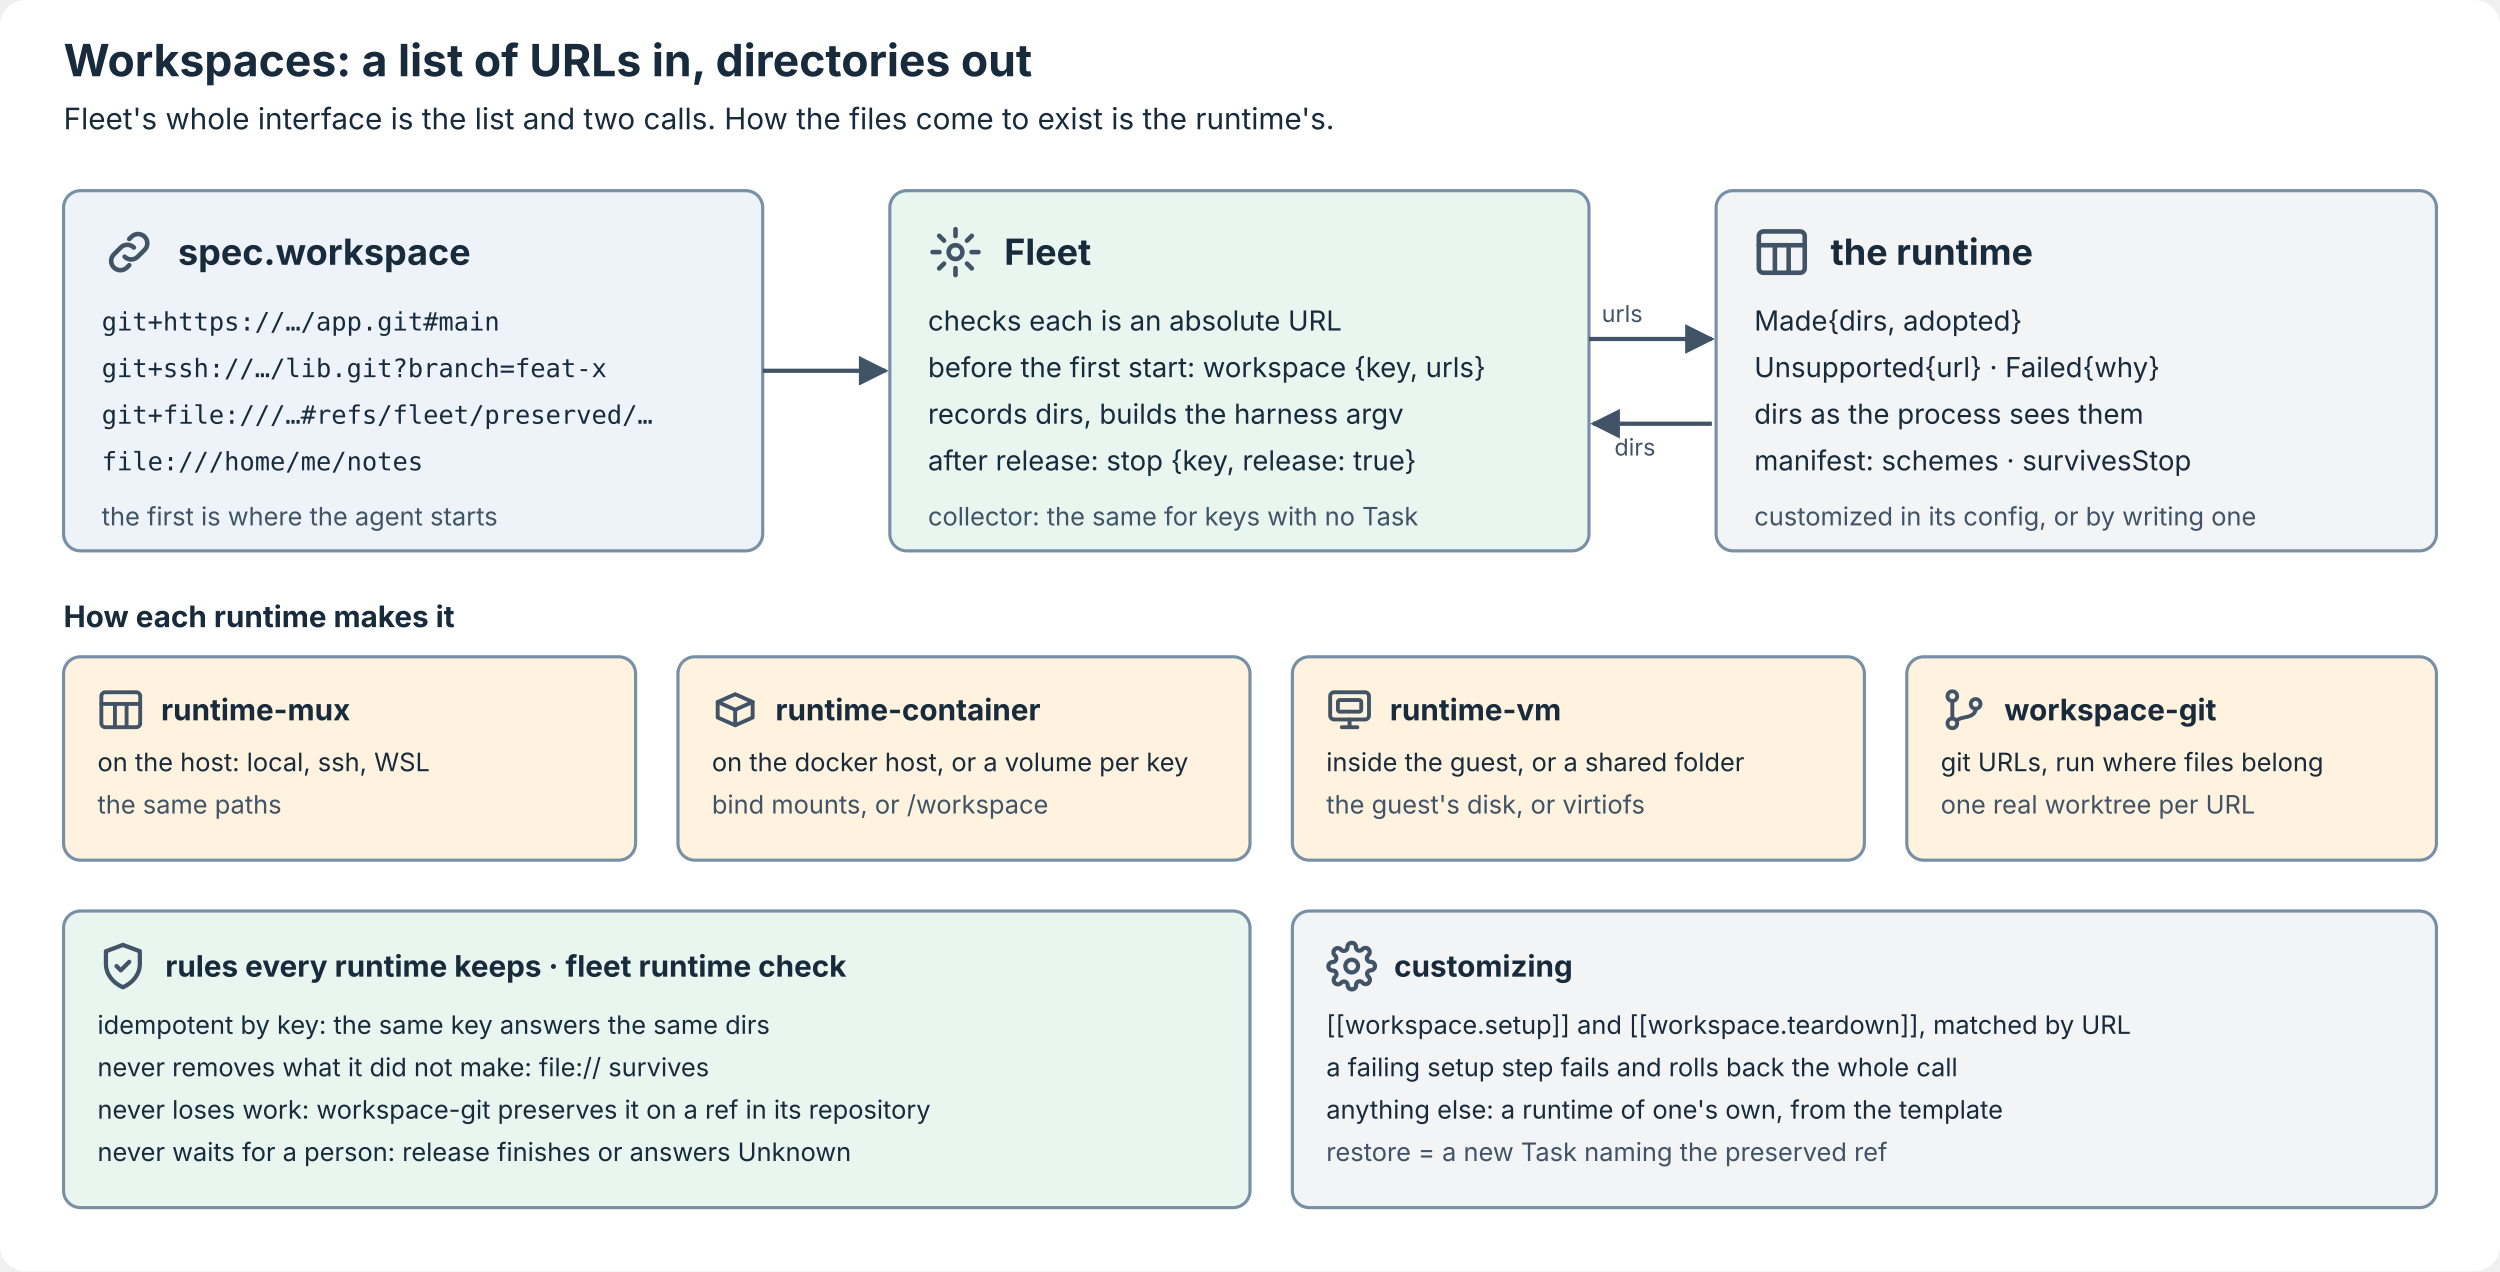
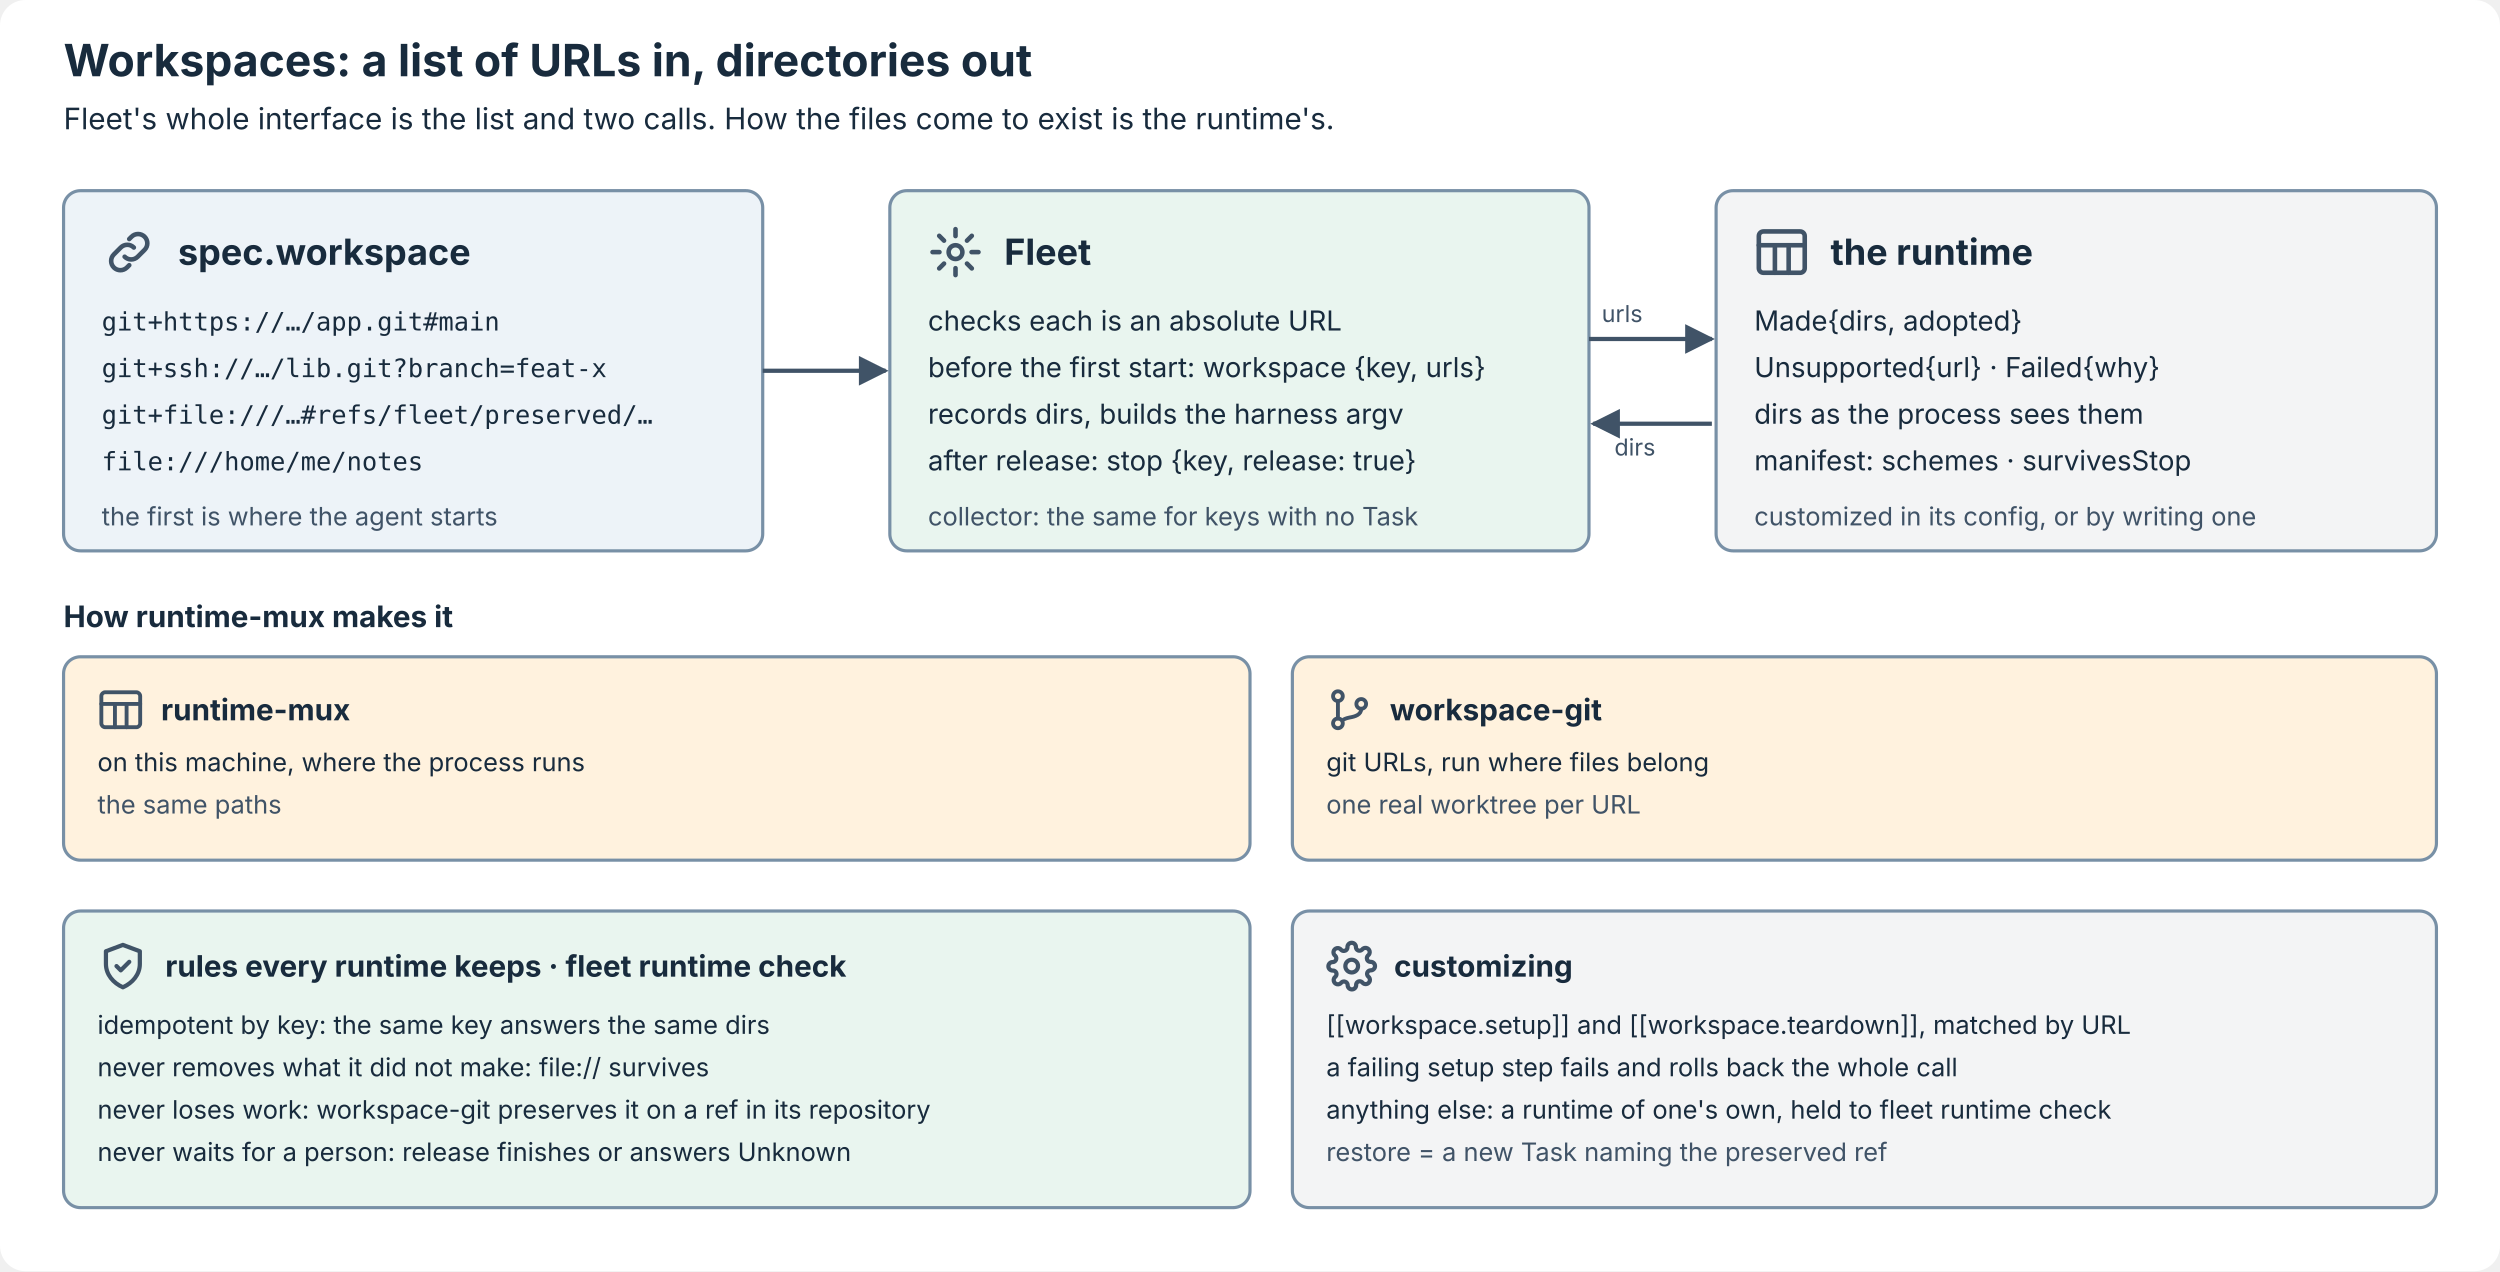
<svg xmlns="http://www.w3.org/2000/svg" viewBox="0 0 1180 600" role="img" aria-labelledby="title desc">
  <style>
  svg { color-scheme:light dark }
  .background{fill:#fff} .ink{fill:#182b3d} .muted{fill:#405367}
  .box{stroke:#7890a6;stroke-width:1.5}
  .engine{fill:#e9f5ef} .runtime{fill:#f3f4f5} .place{fill:#fff2de} .url{fill:#edf3f8}
  .arrow{fill:none;stroke:#405367;stroke-width:2;marker-end:url(#arrow)} .arrowhead{fill:#405367}
  .icon{fill:none;stroke:#405367;stroke-width:2;stroke-linecap:round;stroke-linejoin:round}
  .contract{fill:none;stroke:#7890a6;stroke-width:1.5;stroke-dasharray:6 5}
  @media (prefers-color-scheme: dark) {
    .background{fill:#101820} .ink{fill:#e6edf3} .muted{fill:#a9bdd0} .box{stroke:#71869a}
    .engine{fill:#173b2d} .runtime{fill:#202a33} .place{fill:#493517} .url{fill:#1d2a36}
    .arrow{stroke:#a9bdd0} .arrowhead{fill:#a9bdd0} .icon{stroke:#a9bdd0} .contract{stroke:#71869a}
  }
</style>
  <defs>
    <marker id="arrow" viewBox="0 0 10 10" refX="9" refY="5" markerWidth="7" markerHeight="7" orient="auto">
      <path class="arrowhead" d="M0 0 L10 5 L0 10 Z" />
    </marker>
    <symbol id="i-engine" viewBox="0 0 24 24">
      <circle class="icon" cx="12" cy="12" r="3" />
      <path class="icon" d="M12 2v3M12 19v3M2 12h3M19 12h3M4.9 4.9l2.1 2.1M17 17l2.1 2.1M4.9 19.1L7 17M17 7l2.1-2.1" />
    </symbol>
    <symbol id="i-link" viewBox="0 0 24 24">
      <path class="icon" d="M10 14a4 4 0 0 0 5.7 0l3-3a4 4 0 0 0-5.7-5.7l-1 1" />
      <path class="icon" d="M14 10a4 4 0 0 0-5.7 0l-3 3a4 4 0 0 0 5.7 5.7l1-1" />
    </symbol>
    <symbol id="i-mux" viewBox="0 0 24 24">
      <rect class="icon" x="2" y="3" width="20" height="18" rx="2" />
      <path class="icon" d="M2 9h20M9 9v12M15 9v12" />
-     </symbol>
-     <symbol id="i-container" viewBox="0 0 24 24">
-       <path class="icon" d="M3 8l9-4 9 4v8l-9 4-9-4z" />
-       <path class="icon" d="M3 8l9 4 9-4M12 12v8" />
-     </symbol>
-     <symbol id="i-vm" viewBox="0 0 24 24">
-       <rect class="icon" x="2" y="3" width="20" height="14" rx="2" />
-       <path class="icon" d="M8 21h8M12 17v4" />
-       <rect class="icon" x="6" y="7" width="12" height="6" rx="1" />
    </symbol>
    <symbol id="i-git" viewBox="0 0 24 24">
      <circle class="icon" cx="6" cy="5" r="2.5" />
      <circle class="icon" cx="6" cy="19" r="2.5" />
      <circle class="icon" cx="18" cy="9" r="2.5" />
      <path class="icon" d="M6 7.5v9M18 11.5c0 3-3 4-6 4.5-2 .4-3 1-3 1" />
    </symbol>
    <symbol id="i-shield" viewBox="0 0 24 24">
      <path class="icon" d="M12 2l8 3v6c0 5-3.5 9-8 11-4.5-2-8-6-8-11V5z" />
      <path class="icon" d="M9 12l2 2 4-4" />
    </symbol>
    <symbol id="i-gear" viewBox="0 0 24 24">
      <circle class="icon" cx="12" cy="12" r="3" />
      <path class="icon" d="M19.4 15a1.7 1.7 0 0 0 .3 1.8l.1.1a2 2 0 1 1-2.8 2.8l-.1-.1a1.7 1.7 0 0 0-1.8-.3 1.7 1.7 0 0 0-1 1.5V21a2 2 0 1 1-4 0v-.1a1.7 1.7 0 0 0-1.1-1.5 1.7 1.7 0 0 0-1.8.3l-.1.1a2 2 0 1 1-2.8-2.8l.1-.1a1.7 1.7 0 0 0 .3-1.8 1.7 1.7 0 0 0-1.5-1H3a2 2 0 1 1 0-4h.1a1.7 1.7 0 0 0 1.5-1.1 1.7 1.7 0 0 0-.3-1.8l-.1-.1a2 2 0 1 1 2.8-2.8l.1.1a1.7 1.7 0 0 0 1.8.3H9a1.7 1.7 0 0 0 1-1.5V3a2 2 0 1 1 4 0v.1a1.7 1.7 0 0 0 1 1.5 1.7 1.7 0 0 0 1.8-.3l.1-.1a2 2 0 1 1 2.8 2.8l-.1.1a1.7 1.7 0 0 0-.3 1.8V9a1.7 1.7 0 0 0 1.5 1H21a2 2 0 1 1 0 4h-.1a1.7 1.7 0 0 0-1.5 1z" />
    </symbol>
  </defs>
  <rect class="background" width="1180" height="600" rx="12" />
  <g font-family="system-ui,-apple-system,Segoe UI,sans-serif" class="ink">
    <text x="30" y="36" font-size="21" font-weight="700">Workspaces: a list of URLs in, directories out</text>
    <text x="30" y="61" font-size="14">Fleet's whole interface is the list and two calls. How the files come to exist is the runtime's.</text>
    <g class="box">
      <rect class="url" x="30" y="90" width="330" height="170" rx="8" />
    </g>
    <use href="#i-link" x="48" y="106" width="26" height="26" />
    <text x="84" y="125" font-size="17" font-weight="650">spec.workspace</text>
    <g font-size="12" font-family="ui-monospace,SFMono-Regular,Menlo,monospace">
      <text x="48" y="156">git+https://…/app.git#main</text>
      <text x="48" y="178">git+ssh://…/lib.git?branch=feat-x</text>
      <text x="48" y="200">git+file:///…#refs/fleet/preserved/…</text>
      <text x="48" y="222">file:///home/me/notes</text>
    </g>
    <text x="48" y="248" font-size="12" class="muted">the first is where the agent starts</text>
    <g class="box">
      <rect class="engine" x="420" y="90" width="330" height="170" rx="8" />
    </g>
    <use href="#i-engine" x="438" y="106" width="26" height="26" />
    <text x="474" y="125" font-size="17" font-weight="650">Fleet</text>
    <text x="438" y="156" font-size="13">checks each is an absolute URL</text>
    <text x="438" y="178" font-size="13">before the first start: workspace {key, urls}</text>
    <text x="438" y="200" font-size="13">records dirs, builds the harness argv</text>
    <text x="438" y="222" font-size="13">after release: stop {key, release: true}</text>
    <text x="438" y="248" font-size="12" class="muted">collector: the same for keys with no Task</text>
    <g class="box">
      <rect class="runtime" x="810" y="90" width="340" height="170" rx="8" />
    </g>
    <use href="#i-mux" x="828" y="106" width="26" height="26" />
    <text x="864" y="125" font-size="17" font-weight="650">the runtime</text>
    <text x="828" y="156" font-size="13">Made{dirs, adopted}</text>
    <text x="828" y="178" font-size="13">Unsupported{url} · Failed{why}</text>
    <text x="828" y="200" font-size="13">dirs as the process sees them</text>
    <text x="828" y="222" font-size="13">manifest: schemes · survivesStop</text>
    <text x="828" y="248" font-size="12" class="muted">customized in its config, or by writing one</text>
    <g class="arrow">
      <path d="M360 175 H418" />
      <path d="M750 160 H808" />
      <path d="M808 200 H752" />
    </g>
    <text x="756" y="152" font-size="11" class="muted">urls</text>
    <text x="762" y="215" font-size="11" class="muted">dirs</text>
-     <text x="30" y="296" font-size="14" font-weight="650">How each runtime makes it</text>
+     <text x="30" y="296" font-size="14" font-weight="650">How runtime-mux makes it</text>
    <g class="box">
-       <rect class="place" x="30" y="310" width="270" height="96" rx="8" />
-       <rect class="place" x="320" y="310" width="270" height="96" rx="8" />
-       <rect class="place" x="610" y="310" width="270" height="96" rx="8" />
-       <rect class="place" x="900" y="310" width="250" height="96" rx="8" />
+       <rect class="place" x="30" y="310" width="560" height="96" rx="8" />
+       <rect class="place" x="610" y="310" width="540" height="96" rx="8" />
    </g>
    <use href="#i-mux" x="46" y="324" width="22" height="22" />
    <text x="76" y="340" font-size="14" font-weight="650">runtime-mux</text>
-     <text x="46" y="364" font-size="12">on the host: local, ssh, WSL</text>
+     <text x="46" y="364" font-size="12">on this machine, where the process runs</text>
    <text x="46" y="384" font-size="12" class="muted">the same paths</text>
-     <use href="#i-container" x="336" y="324" width="22" height="22" />
-     <text x="366" y="340" font-size="14" font-weight="650">runtime-container</text>
-     <text x="336" y="364" font-size="12">on the docker host, or a volume per key</text>
-     <text x="336" y="384" font-size="12" class="muted">bind mounts, or /workspace</text>
-     <use href="#i-vm" x="626" y="324" width="22" height="22" />
-     <text x="656" y="340" font-size="14" font-weight="650">runtime-vm</text>
-     <text x="626" y="364" font-size="12">inside the guest, or a shared folder</text>
-     <text x="626" y="384" font-size="12" class="muted">the guest's disk, or virtiofs</text>
-     <use href="#i-git" x="916" y="324" width="22" height="22" />
-     <text x="946" y="340" font-size="14" font-weight="650">workspace-git</text>
-     <text x="916" y="364" font-size="12">git URLs, run where files belong</text>
-     <text x="916" y="384" font-size="12" class="muted">one real worktree per URL</text>
+     <use href="#i-git" x="626" y="324" width="22" height="22" />
+     <text x="656" y="340" font-size="14" font-weight="650">workspace-git</text>
+     <text x="626" y="364" font-size="12">git URLs, run where files belong</text>
+     <text x="626" y="384" font-size="12" class="muted">one real worktree per URL</text>
    <g class="box">
      <rect class="engine" x="30" y="430" width="560" height="140" rx="8" />
      <rect class="runtime" x="610" y="430" width="540" height="140" rx="8" />
    </g>
    <use href="#i-shield" x="46" y="444" width="24" height="24" />
    <text x="78" y="461" font-size="14" font-weight="650">rules every runtime keeps · fleet runtime check</text>
    <text x="46" y="488" font-size="12">idempotent by key: the same key answers the same dirs</text>
    <text x="46" y="508" font-size="12">never removes what it did not make: file:// survives</text>
    <text x="46" y="528" font-size="12">never loses work: workspace-git preserves it on a ref in its repository</text>
    <text x="46" y="548" font-size="12">never waits for a person: release finishes or answers Unknown</text>
    <use href="#i-gear" x="626" y="444" width="24" height="24" />
    <text x="658" y="461" font-size="14" font-weight="650">customizing</text>
    <text x="626" y="488" font-size="12">[[workspace.setup]] and [[workspace.teardown]], matched by URL</text>
    <text x="626" y="508" font-size="12">a failing setup step fails and rolls back the whole call</text>
-     <text x="626" y="528" font-size="12">anything else: a runtime of one's own, from the template</text>
+     <text x="626" y="528" font-size="12">anything else: a runtime of one's own, held to fleet runtime check</text>
    <text x="626" y="548" font-size="12" class="muted">restore = a new Task naming the preserved ref</text>
  </g>
</svg>
